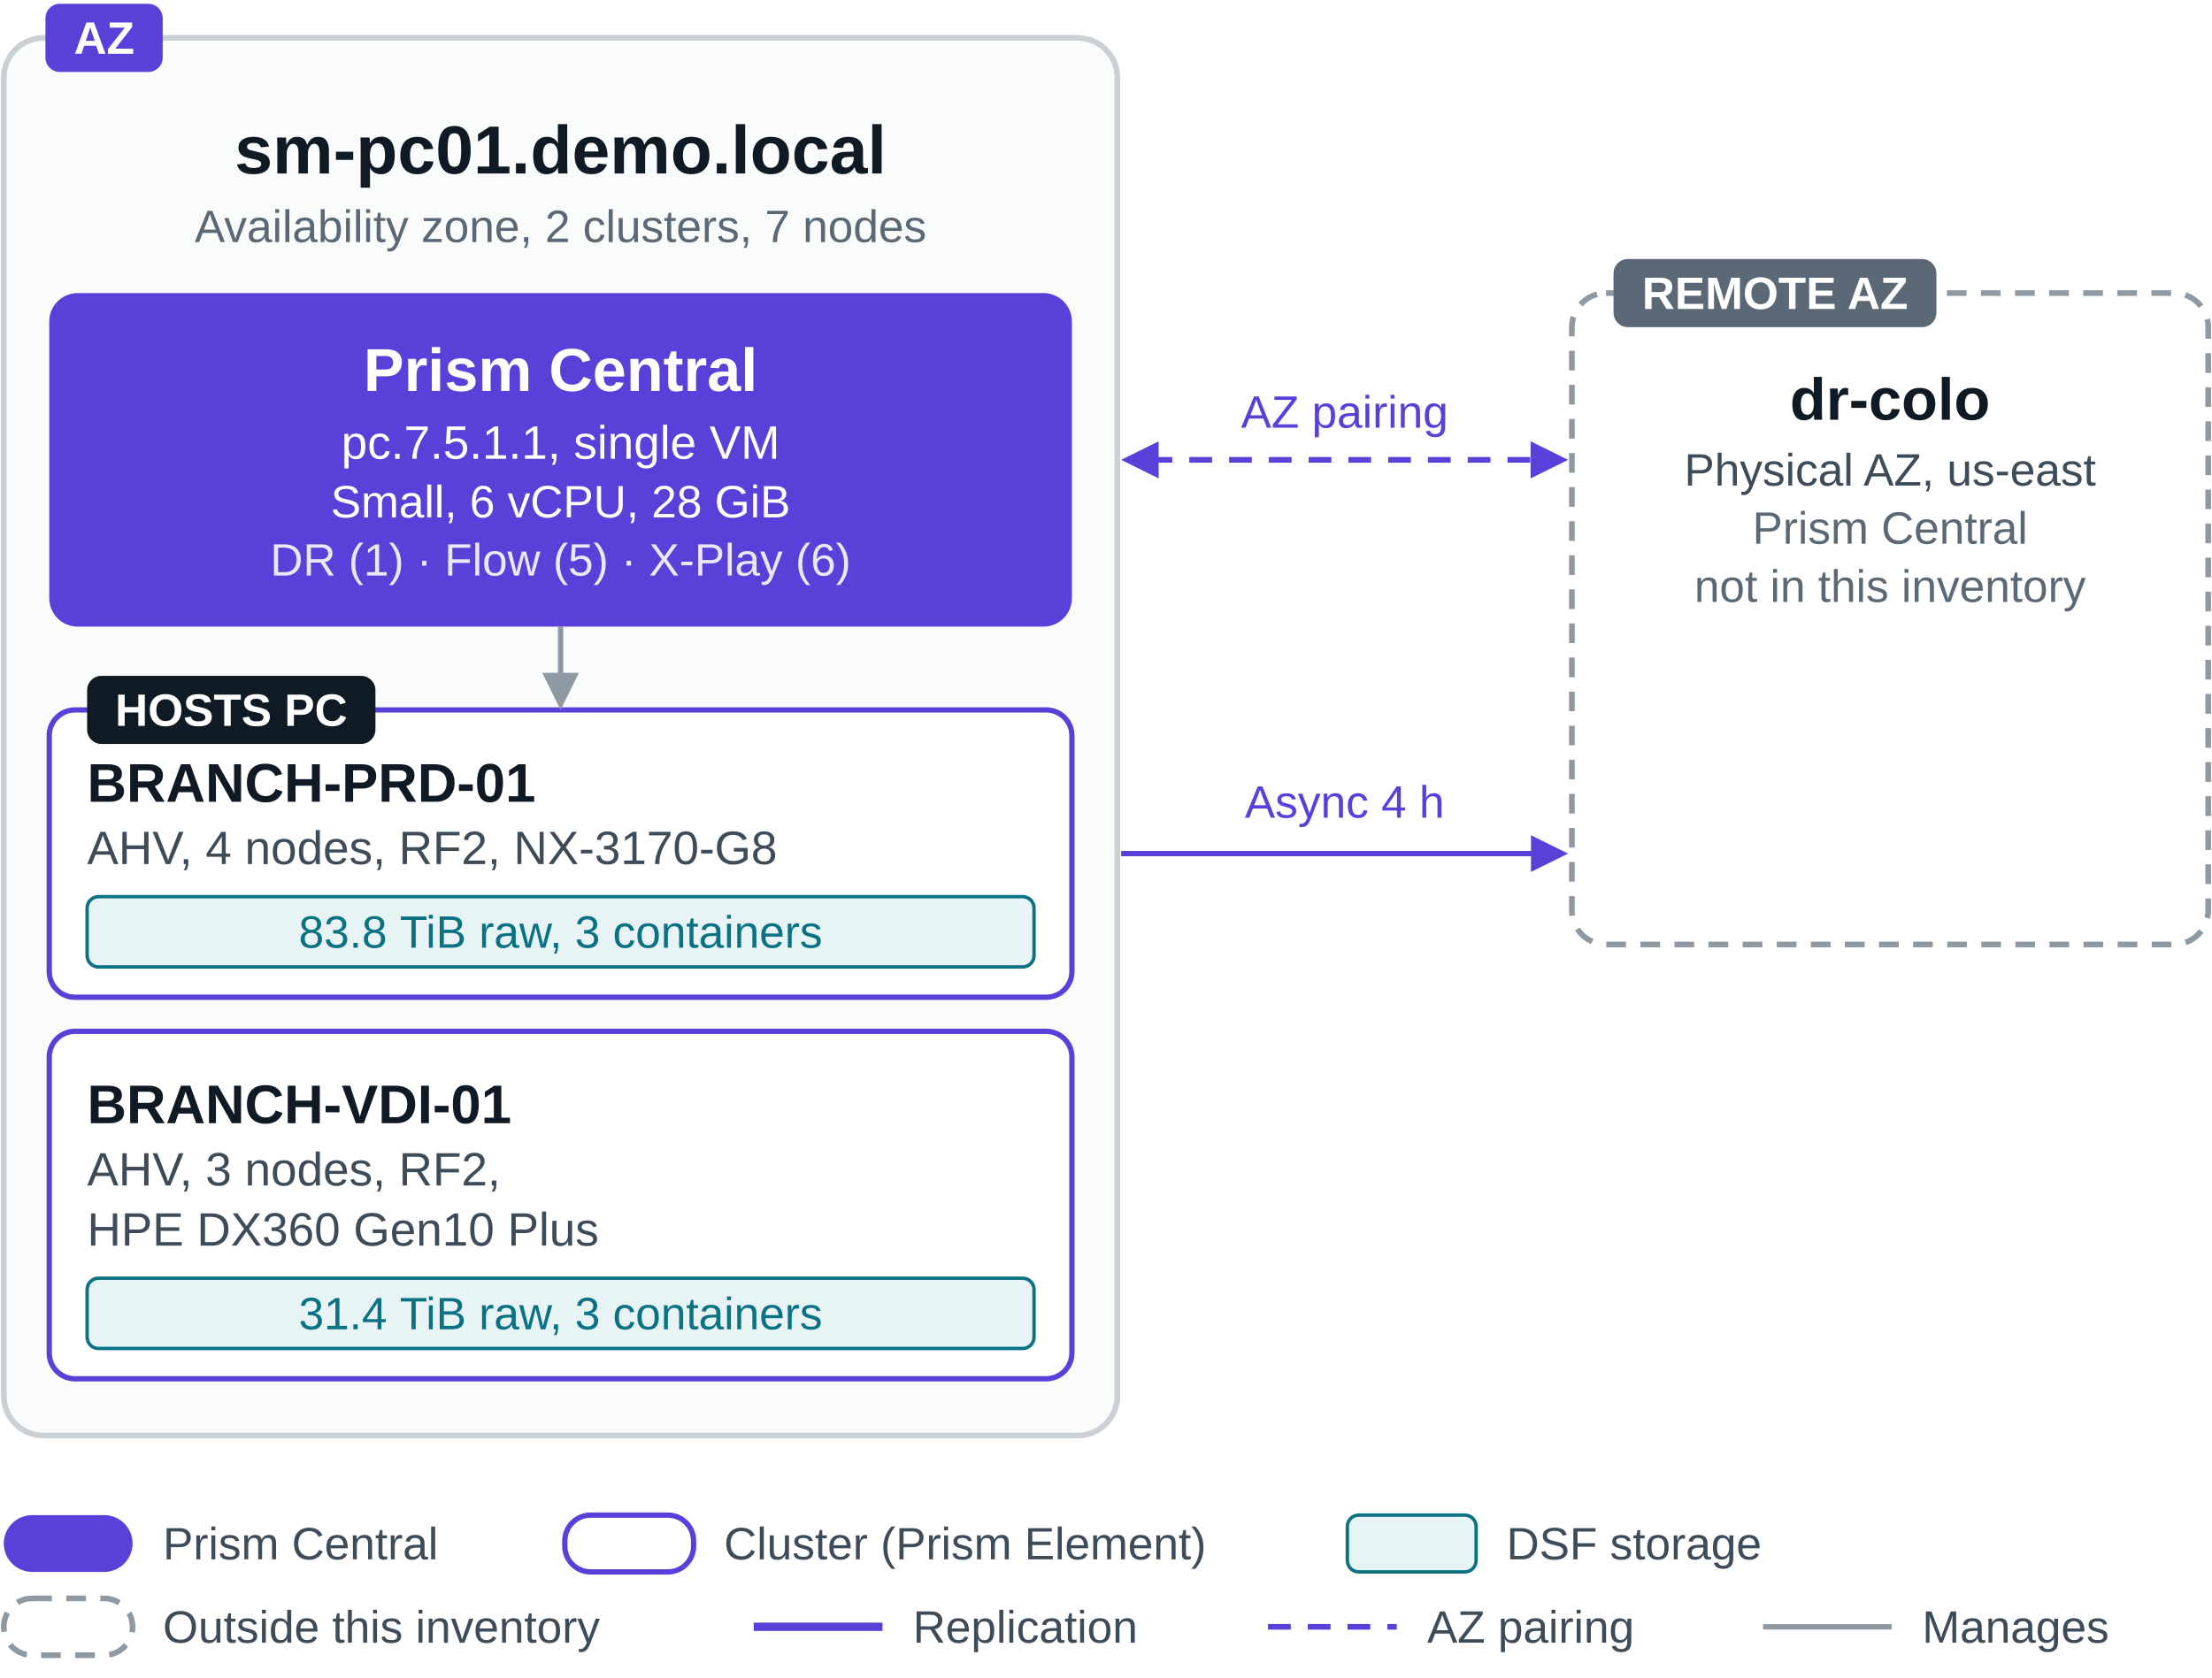
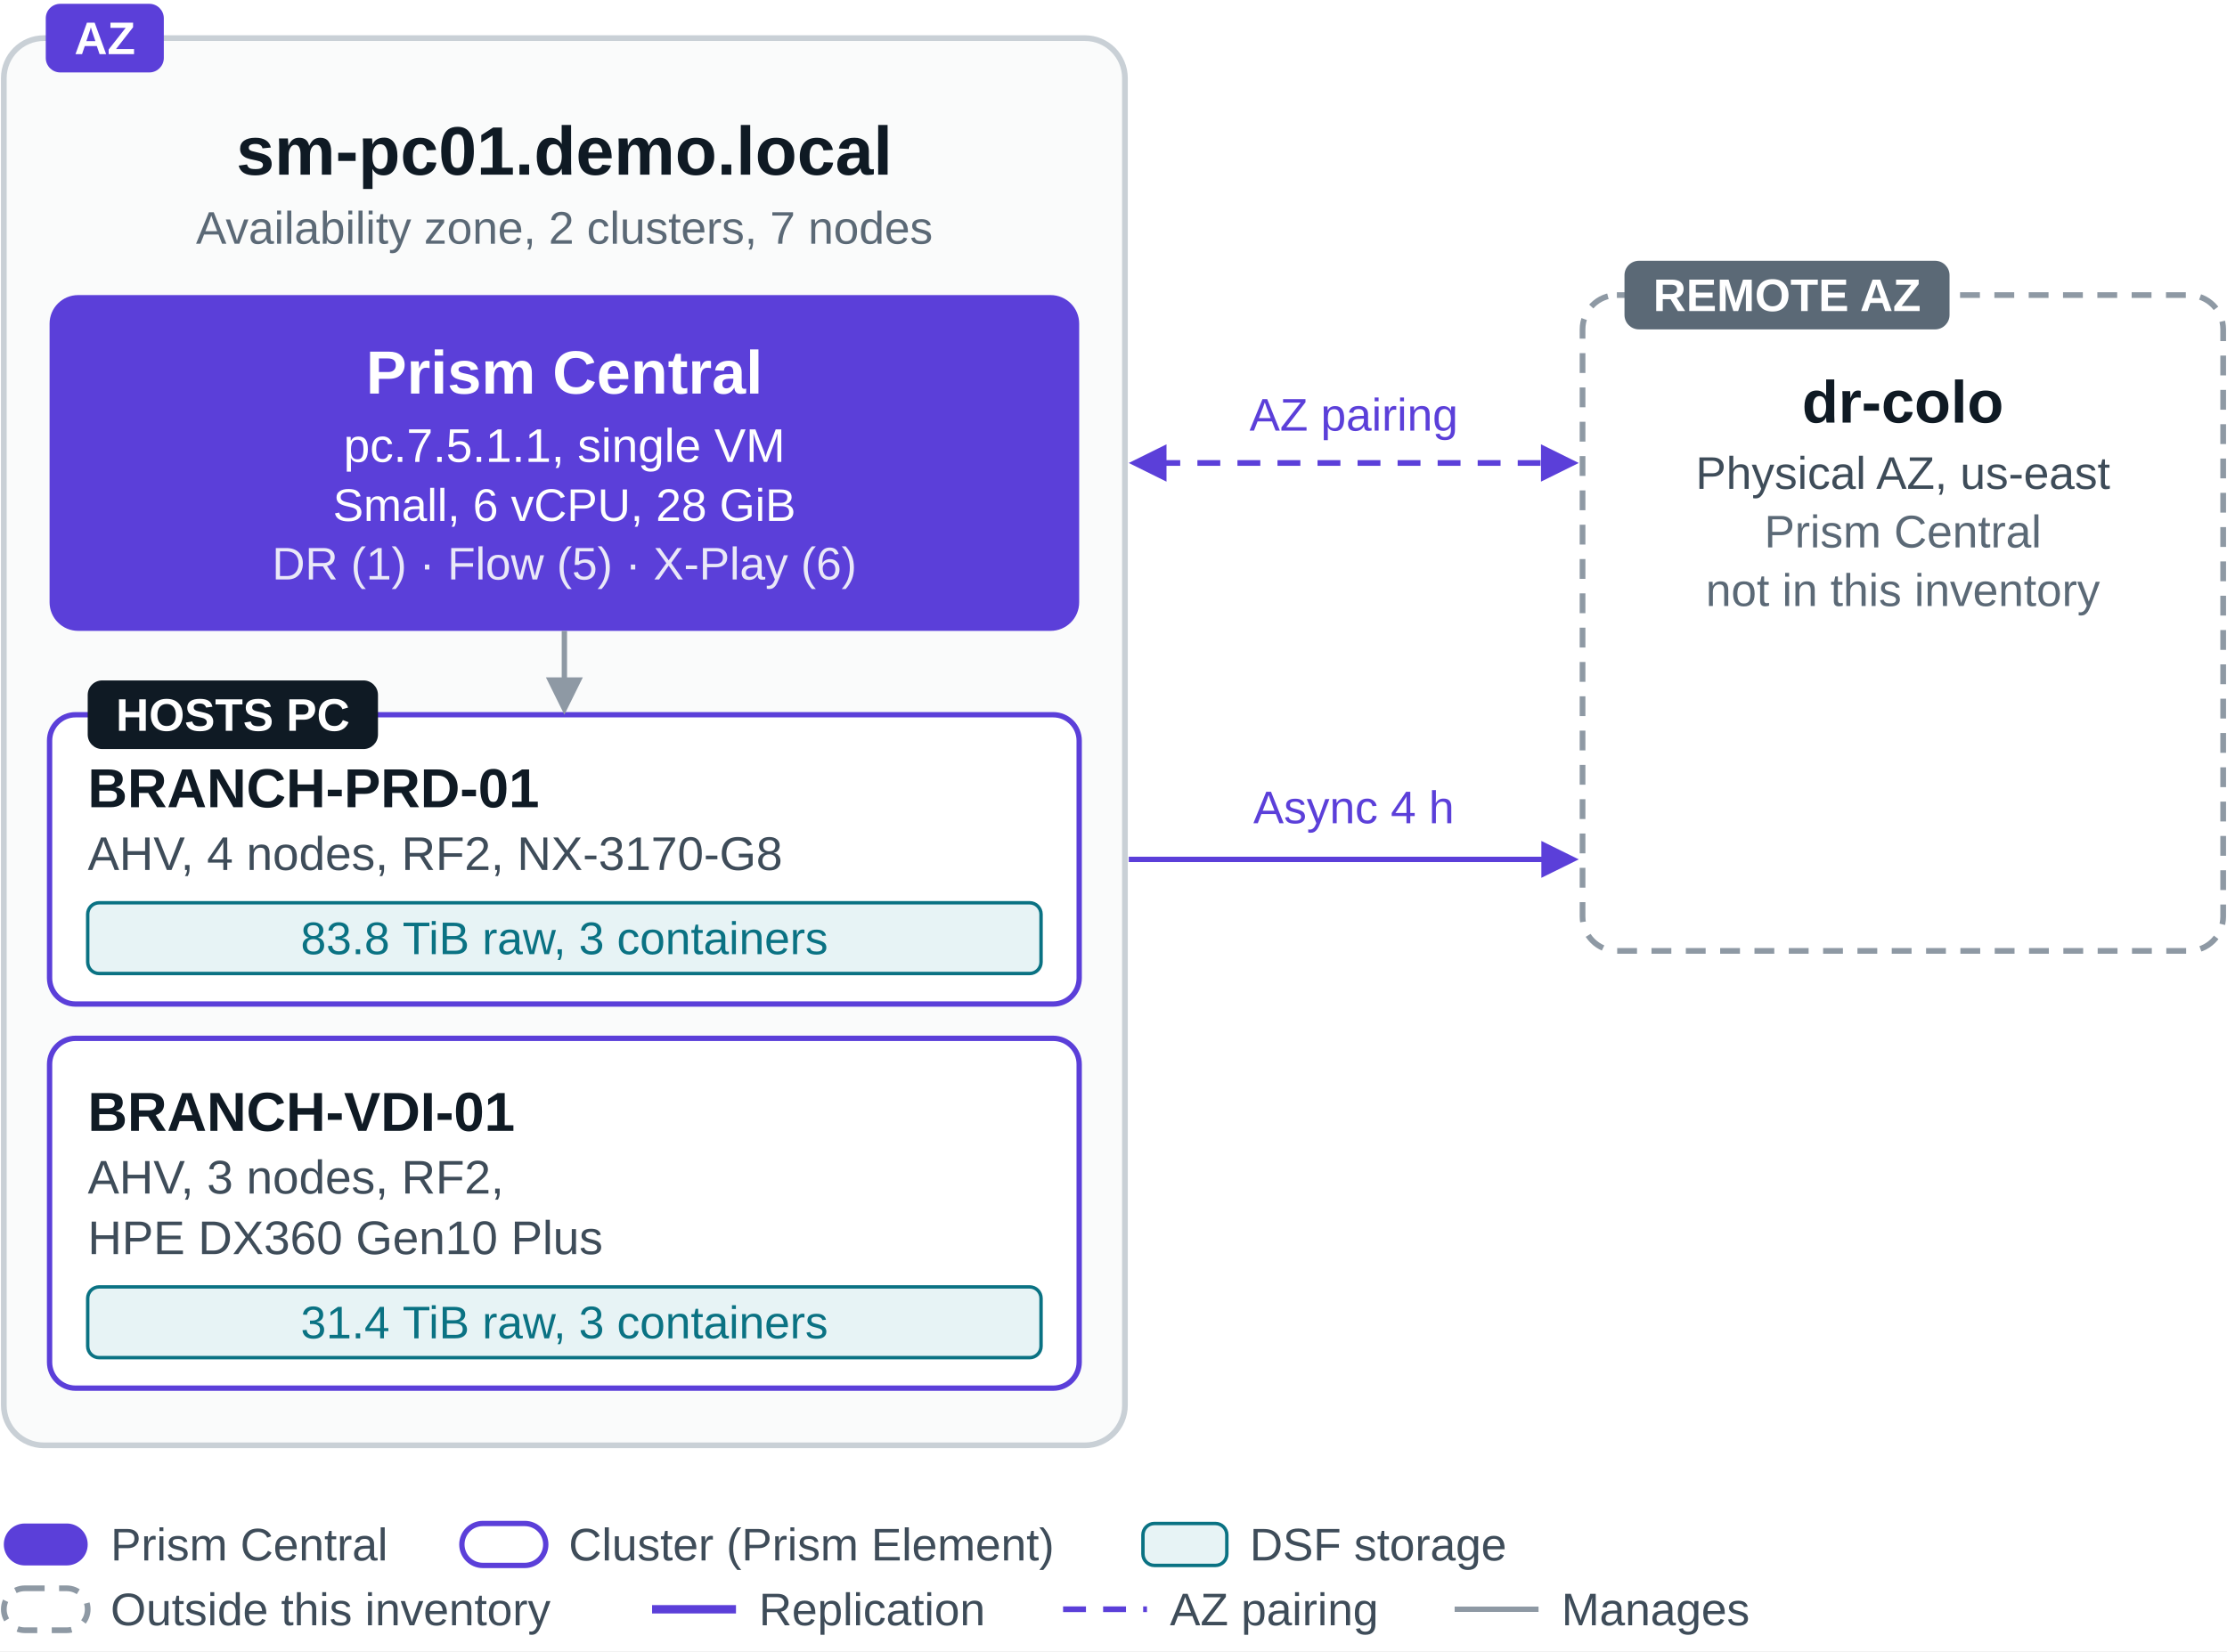
- <svg xmlns="http://www.w3.org/2000/svg" version="1.1" width="292pt" height="221.56pt" viewBox="0 0 292 221.56" font-family="Figtree, Calibri, 'Segoe UI', Arial, sans-serif">
-   <rect width="292" height="221.56" fill="#FFFFFF" />
+ <svg xmlns="http://www.w3.org/2000/svg" version="1.1" width="292pt" height="216.56pt" viewBox="0 0 292 216.56" font-family="Figtree, Calibri, 'Segoe UI', Arial, sans-serif">
+   <rect width="292" height="216.56" fill="#FFFFFF" />
  <g id="site:sm-pc01.demo.local" data-kind="container" data-name="sm-pc01.demo.local" data-prism-central="sm-pc01.demo.local">
    <rect x="0.5" y="5" width="147" height="184.56" fill="#FAFBFB" rx="5.25" stroke="#C9D0D6" stroke-width="0.75" />
    <text x="74" y="22.91" text-anchor="middle" font-size="9" font-weight="600" fill="#0F1A24" textLength="82.06" lengthAdjust="spacingAndGlyphs">sm-pc01.demo.local</text>
    <text x="74" y="31.96" text-anchor="middle" font-size="6" fill="#5B6976" textLength="96.31" lengthAdjust="spacingAndGlyphs">Availability zone, 2 clusters, 7 nodes</text>
  </g>
  <g id="site:sm-pc01.demo.local:pc" data-kind="box" data-prism-central="sm-pc01.demo.local">
    <rect x="6.5" y="38.7" width="135" height="44.04" fill="#5B3FD9" rx="3.75" />
    <text x="74" y="51.62" text-anchor="middle" font-size="8" font-weight="600" fill="#FFFFFF" textLength="49.06" lengthAdjust="spacingAndGlyphs">Prism Central</text>
    <text x="74" y="60.58" text-anchor="middle" font-size="6.2" fill="#FFFFFF" textLength="54.37" lengthAdjust="spacingAndGlyphs">pc.7.5.1.1, single VM</text>
    <text x="74" y="68.32" text-anchor="middle" font-size="6" fill="#FFFFFF" textLength="58.35" lengthAdjust="spacingAndGlyphs">Small, 6 vCPU, 28 GiB</text>
    <text x="74" y="76" text-anchor="middle" font-size="6" fill="#EAE8F8" textLength="73.26" lengthAdjust="spacingAndGlyphs">DR (1) · Flow (5) · X-Play (6)</text>
  </g>
  <g id="cluster:0ca0388a-8411-5a32-a54a-f18b3163a417" data-kind="box" data-cluster-uuid="0ca0388a-8411-5a32-a54a-f18b3163a417" data-name="BRANCH-PRD-01" data-prism-central="sm-pc01.demo.local">
    <rect x="6.5" y="93.74" width="135" height="37.94" fill="#FFFFFF" rx="3.4" stroke="#5B3FD9" stroke-width="0.7" />
    <text x="11.5" y="105.87" font-size="7.2" font-weight="600" fill="#0F1A24" textLength="57.65" lengthAdjust="spacingAndGlyphs">BRANCH-PRD-01</text>
    <text x="11.5" y="114.1" font-size="6.2" fill="#3E4C59" textLength="90.54" lengthAdjust="spacingAndGlyphs">AHV, 4 nodes, RF2, NX-3170-G8</text>
  </g>
  <g id="cluster:8996917a-a180-5d7e-83b7-4e276021ce55" data-kind="box" data-cluster-uuid="8996917a-a180-5d7e-83b7-4e276021ce55" data-name="BRANCH-VDI-01" data-prism-central="sm-pc01.demo.local">
    <rect x="6.5" y="136.18" width="135" height="45.88" fill="#FFFFFF" rx="3.4" stroke="#5B3FD9" stroke-width="0.7" />
    <text x="11.5" y="148.31" font-size="7.2" font-weight="600" fill="#0F1A24" textLength="55.94" lengthAdjust="spacingAndGlyphs">BRANCH-VDI-01</text>
    <text x="11.5" y="156.54" font-size="6.2" fill="#3E4C59" textLength="53" lengthAdjust="spacingAndGlyphs">AHV, 3 nodes, RF2,</text>
    <text x="11.5" y="164.48" font-size="6.2" fill="#3E4C59" textLength="64.83" lengthAdjust="spacingAndGlyphs">HPE DX360 Gen10 Plus</text>
  </g>
  <g id="az:dr-colo" data-kind="box" data-availability-zone="dr-colo" data-name="dr-colo">
    <rect x="207.5" y="38.7" width="84" height="86.01" fill="#FFFFFF" rx="4.5" stroke="#8E99A4" stroke-width="0.75" stroke-dasharray="2.6 1.9" />
    <text x="249.5" y="55.42" text-anchor="middle" font-size="7.8" font-weight="600" fill="#0F1A24" textLength="25.79" lengthAdjust="spacingAndGlyphs">dr-colo</text>
    <text x="249.5" y="64.12" text-anchor="middle" font-size="6" fill="#3E4C59" textLength="54.07" lengthAdjust="spacingAndGlyphs">Physical AZ, us-east</text>
    <text x="249.5" y="71.8" text-anchor="middle" font-size="6" fill="#5B6976" textLength="35.9" lengthAdjust="spacingAndGlyphs">Prism Central</text>
    <text x="249.5" y="79.48" text-anchor="middle" font-size="6" fill="#5B6976" textLength="53.5" lengthAdjust="spacingAndGlyphs">not in this inventory</text>
  </g>
  <g id="legend:0" data-kind="swatch">
-     <rect x="0.5" y="200.06" width="17" height="7.5" fill="#5B3FD9" rx="3.75" />
+     <rect x="0.5" y="199.81" width="11" height="5.5" fill="#5B3FD9" rx="2.75" />
  </g>
  <g id="legend:0:label" data-kind="label">
-     <text x="21.5" y="205.91" font-size="6" fill="#3E4C59" textLength="35.9" lengthAdjust="spacingAndGlyphs">Prism Central</text>
+     <text x="14.5" y="204.66" font-size="6" fill="#3E4C59" textLength="35.9" lengthAdjust="spacingAndGlyphs">Prism Central</text>
  </g>
  <g id="legend:1" data-kind="swatch">
-     <rect x="74.56" y="200.06" width="17" height="7.5" fill="#FFFFFF" rx="3.4" stroke="#5B3FD9" stroke-width="0.7" />
+     <rect x="60.56" y="199.81" width="11" height="5.5" fill="#FFFFFF" rx="2.75" stroke="#5B3FD9" stroke-width="0.7" />
  </g>
  <g id="legend:1:label" data-kind="label">
-     <text x="95.56" y="205.91" font-size="6" fill="#3E4C59" textLength="63.49" lengthAdjust="spacingAndGlyphs">Cluster (Prism Element)</text>
+     <text x="74.56" y="204.66" font-size="6" fill="#3E4C59" textLength="63.49" lengthAdjust="spacingAndGlyphs">Cluster (Prism Element)</text>
  </g>
  <g id="legend:2" data-kind="swatch">
-     <rect x="177.86" y="200.06" width="17" height="7.5" fill="#E7F3F5" rx="1.5" stroke="#0A7283" stroke-width="0.45" />
+     <rect x="149.86" y="199.81" width="11" height="5.5" fill="#E7F3F5" rx="1.5" stroke="#0A7283" stroke-width="0.45" />
  </g>
  <g id="legend:2:label" data-kind="label">
-     <text x="198.86" y="205.91" font-size="6" fill="#3E4C59" textLength="32.98" lengthAdjust="spacingAndGlyphs">DSF storage</text>
+     <text x="163.86" y="204.66" font-size="6" fill="#3E4C59" textLength="32.98" lengthAdjust="spacingAndGlyphs">DSF storage</text>
  </g>
  <g id="legend:3" data-kind="swatch">
-     <rect x="0.5" y="211.06" width="17" height="7.5" fill="#FFFFFF" rx="3.75" stroke="#8E99A4" stroke-width="0.75" stroke-dasharray="2.6 1.9" />
+     <rect x="0.5" y="208.31" width="11" height="5.5" fill="#FFFFFF" rx="2.75" stroke="#8E99A4" stroke-width="0.75" stroke-dasharray="2.6 1.9" />
  </g>
  <g id="legend:3:label" data-kind="label">
-     <text x="21.5" y="216.91" font-size="6" fill="#3E4C59" textLength="59.44" lengthAdjust="spacingAndGlyphs">Outside this inventory</text>
+     <text x="14.5" y="213.16" font-size="6" fill="#3E4C59" textLength="59.44" lengthAdjust="spacingAndGlyphs">Outside this inventory</text>
  </g>
  <g id="legend:4:label" data-kind="label">
-     <text x="120.5" y="216.91" font-size="6" fill="#3E4C59" textLength="30.08" lengthAdjust="spacingAndGlyphs">Replication</text>
+     <text x="99.5" y="213.16" font-size="6" fill="#3E4C59" textLength="30.08" lengthAdjust="spacingAndGlyphs">Replication</text>
  </g>
  <g id="legend:5:label" data-kind="label">
-     <text x="188.39" y="216.91" font-size="6" fill="#3E4C59" textLength="27.68" lengthAdjust="spacingAndGlyphs">AZ pairing</text>
+     <text x="153.39" y="213.16" font-size="6" fill="#3E4C59" textLength="27.68" lengthAdjust="spacingAndGlyphs">AZ pairing</text>
  </g>
  <g id="legend:6:label" data-kind="label">
-     <text x="253.73" y="216.91" font-size="6" fill="#3E4C59" textLength="24.14" lengthAdjust="spacingAndGlyphs">Manages</text>
+     <text x="204.73" y="213.16" font-size="6" fill="#3E4C59" textLength="24.14" lengthAdjust="spacingAndGlyphs">Manages</text>
  </g>
  <g id="site:sm-pc01.demo.local:pc-&gt;cluster:0ca0388a-8411-5a32-a54a-f18b3163a417" data-kind="edge" data-link="manages">
    <polyline points="74,82.74 74,90.04" fill="none" stroke="#8E99A4" stroke-width="0.7" stroke-linejoin="round" />
    <polygon points="74,93.74 71.58,88.84 76.42,88.84" fill="#8E99A4" />
  </g>
  <g id="link:pairing:site:sm-pc01.demo.local-&gt;az:dr-colo" data-kind="edge" data-link="pairing">
    <polyline points="151.75,60.72 203.25,60.72" fill="none" stroke="#5B3FD9" stroke-width="0.75" stroke-linejoin="round" stroke-dasharray="3 2.25" />
    <polygon points="207,60.72 202.05,63.17 202.05,58.27" fill="#5B3FD9" />
    <polygon points="148,60.72 152.95,58.27 152.95,63.17" fill="#5B3FD9" />
  </g>
  <g id="link:replication:site:sm-pc01.demo.local-&gt;az:dr-colo" data-kind="edge" data-link="replication">
    <polyline points="148,112.71 203.3,112.71" fill="none" stroke="#5B3FD9" stroke-width="0.7" stroke-linejoin="round" />
    <polygon points="207,112.71 202.1,115.13 202.1,110.29" fill="#5B3FD9" />
  </g>
  <g id="legend:4" data-kind="edge" data-link="">
-     <polyline points="99.5,214.81 116.5,214.81" fill="none" stroke="#5B3FD9" stroke-width="1.1" stroke-linejoin="round" />
+     <polyline points="85.5,211.06 96.5,211.06" fill="none" stroke="#5B3FD9" stroke-width="1.1" stroke-linejoin="round" />
  </g>
  <g id="legend:5" data-kind="edge" data-link="">
-     <polyline points="167.39,214.81 184.39,214.81" fill="none" stroke="#5B3FD9" stroke-width="0.75" stroke-linejoin="round" stroke-dasharray="3 2.25" />
+     <polyline points="139.39,211.06 150.39,211.06" fill="none" stroke="#5B3FD9" stroke-width="0.75" stroke-linejoin="round" stroke-dasharray="3 2.25" />
  </g>
  <g id="legend:6" data-kind="edge" data-link="">
-     <polyline points="232.73,214.81 249.73,214.81" fill="none" stroke="#8E99A4" stroke-width="0.7" stroke-linejoin="round" />
+     <polyline points="190.73,211.06 201.73,211.06" fill="none" stroke="#8E99A4" stroke-width="0.7" stroke-linejoin="round" />
  </g>
  <g>
    <text x="177.5" y="56.48" text-anchor="middle" font-size="6" fill="#5B3FD9" textLength="27.68" lengthAdjust="spacingAndGlyphs">AZ pairing</text>
  </g>
  <g>
    <rect x="161.38" y="101.03" width="32.25" height="9.68" rx="1.5" fill="#FFFFFF" />
    <text x="177.5" y="107.97" text-anchor="middle" font-size="6" fill="#5B3FD9" textLength="26.65" lengthAdjust="spacingAndGlyphs">Async 4 h</text>
  </g>
  <g id="site:sm-pc01.demo.local:tag" data-kind="tag">
    <rect x="6" y="0.5" width="15.48" height="9" fill="#5B3FD9" rx="1.9" />
    <text x="13.74" y="7.1" text-anchor="middle" font-size="6" font-weight="600" fill="#FFFFFF" textLength="8" lengthAdjust="spacingAndGlyphs">AZ</text>
  </g>
  <g id="cluster:0ca0388a-8411-5a32-a54a-f18b3163a417:tag" data-kind="tag">
    <rect x="11.5" y="89.24" width="38.06" height="9" fill="#0F1A24" rx="1.9" />
    <text x="30.53" y="95.84" text-anchor="middle" font-size="6" font-weight="600" fill="#FFFFFF" textLength="29.3" lengthAdjust="spacingAndGlyphs">HOSTS PC</text>
  </g>
  <g id="cluster:0ca0388a-8411-5a32-a54a-f18b3163a417:storage" data-kind="strip">
    <rect x="11.5" y="118.4" width="125" height="9.28" fill="#E7F3F5" rx="1.5" stroke="#0A7283" stroke-width="0.45" />
    <text x="74" y="125.14" text-anchor="middle" font-size="6" fill="#0A7283" textLength="68.83" lengthAdjust="spacingAndGlyphs">83.8 TiB raw, 3 containers</text>
  </g>
  <g id="cluster:8996917a-a180-5d7e-83b7-4e276021ce55:storage" data-kind="strip">
    <rect x="11.5" y="168.78" width="125" height="9.28" fill="#E7F3F5" rx="1.5" stroke="#0A7283" stroke-width="0.45" />
    <text x="74" y="175.52" text-anchor="middle" font-size="6" fill="#0A7283" textLength="67.67" lengthAdjust="spacingAndGlyphs">31.4 TiB raw, 3 containers</text>
  </g>
  <g id="az:dr-colo:tag" data-kind="tag">
    <rect x="213" y="34.2" width="42.62" height="9" fill="#5B6976" rx="1.9" />
    <text x="234.31" y="40.8" text-anchor="middle" font-size="6" font-weight="600" fill="#FFFFFF" textLength="33.6" lengthAdjust="spacingAndGlyphs">REMOTE AZ</text>
  </g>
</svg>
